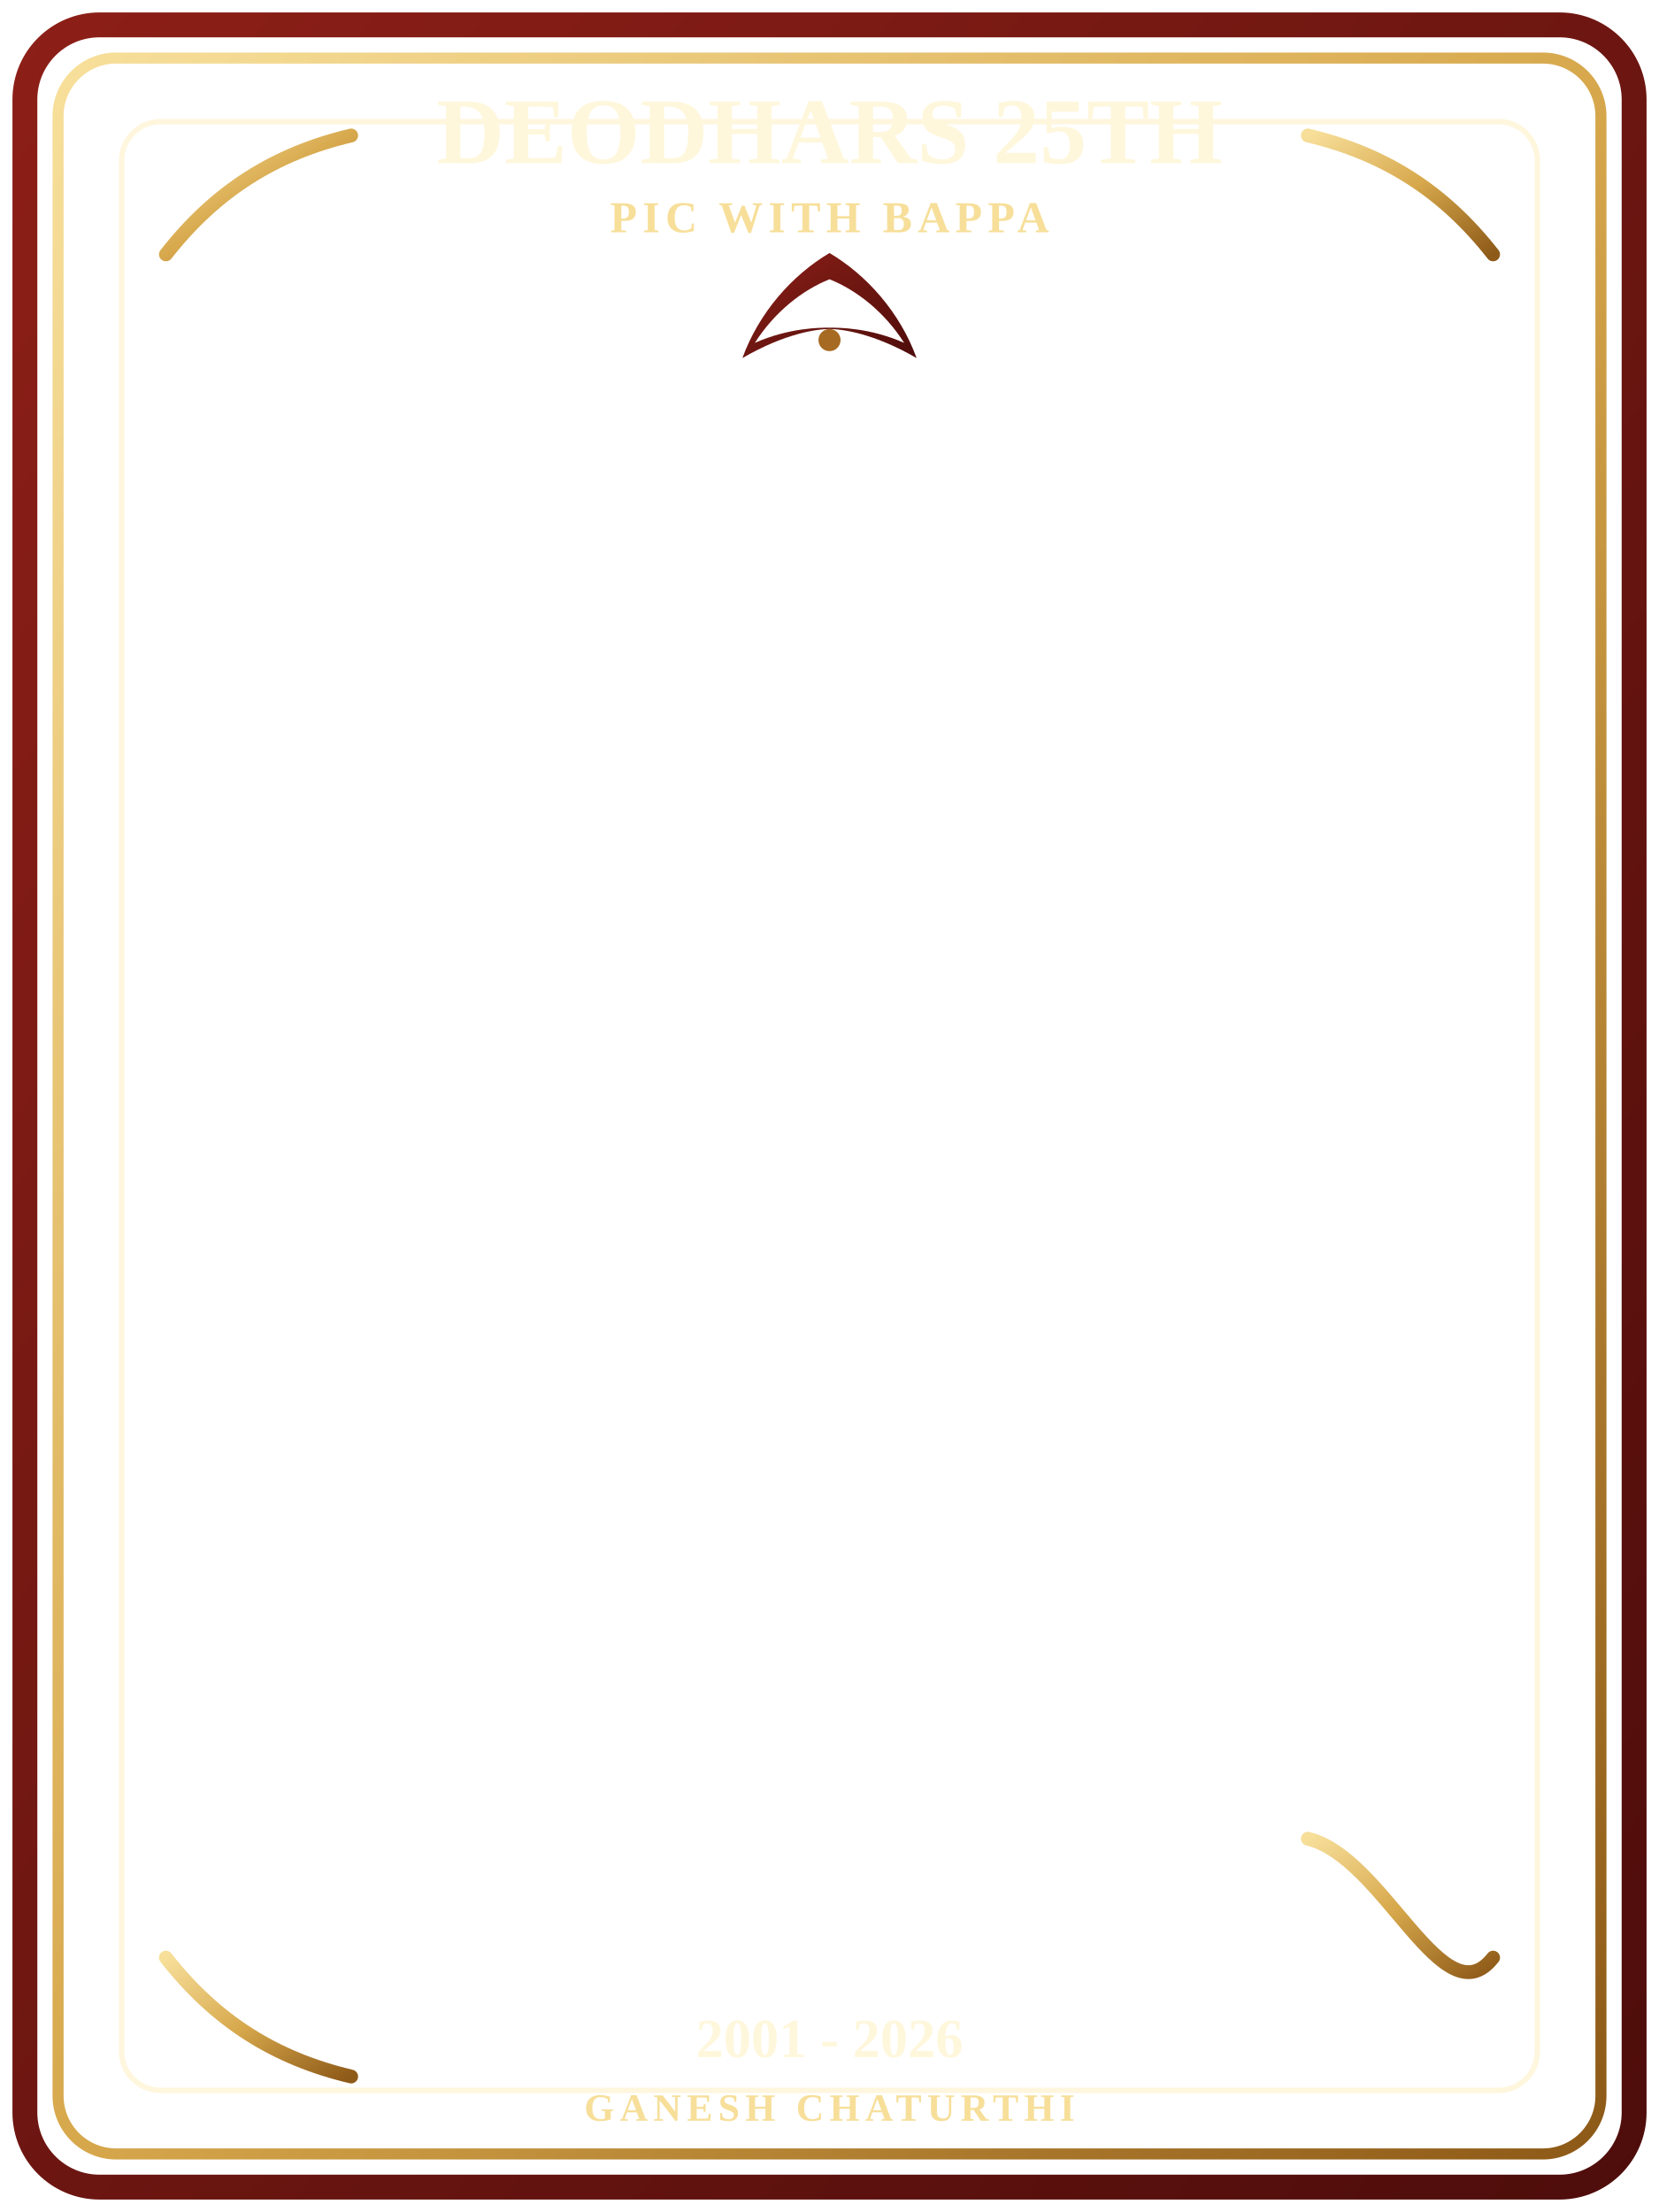
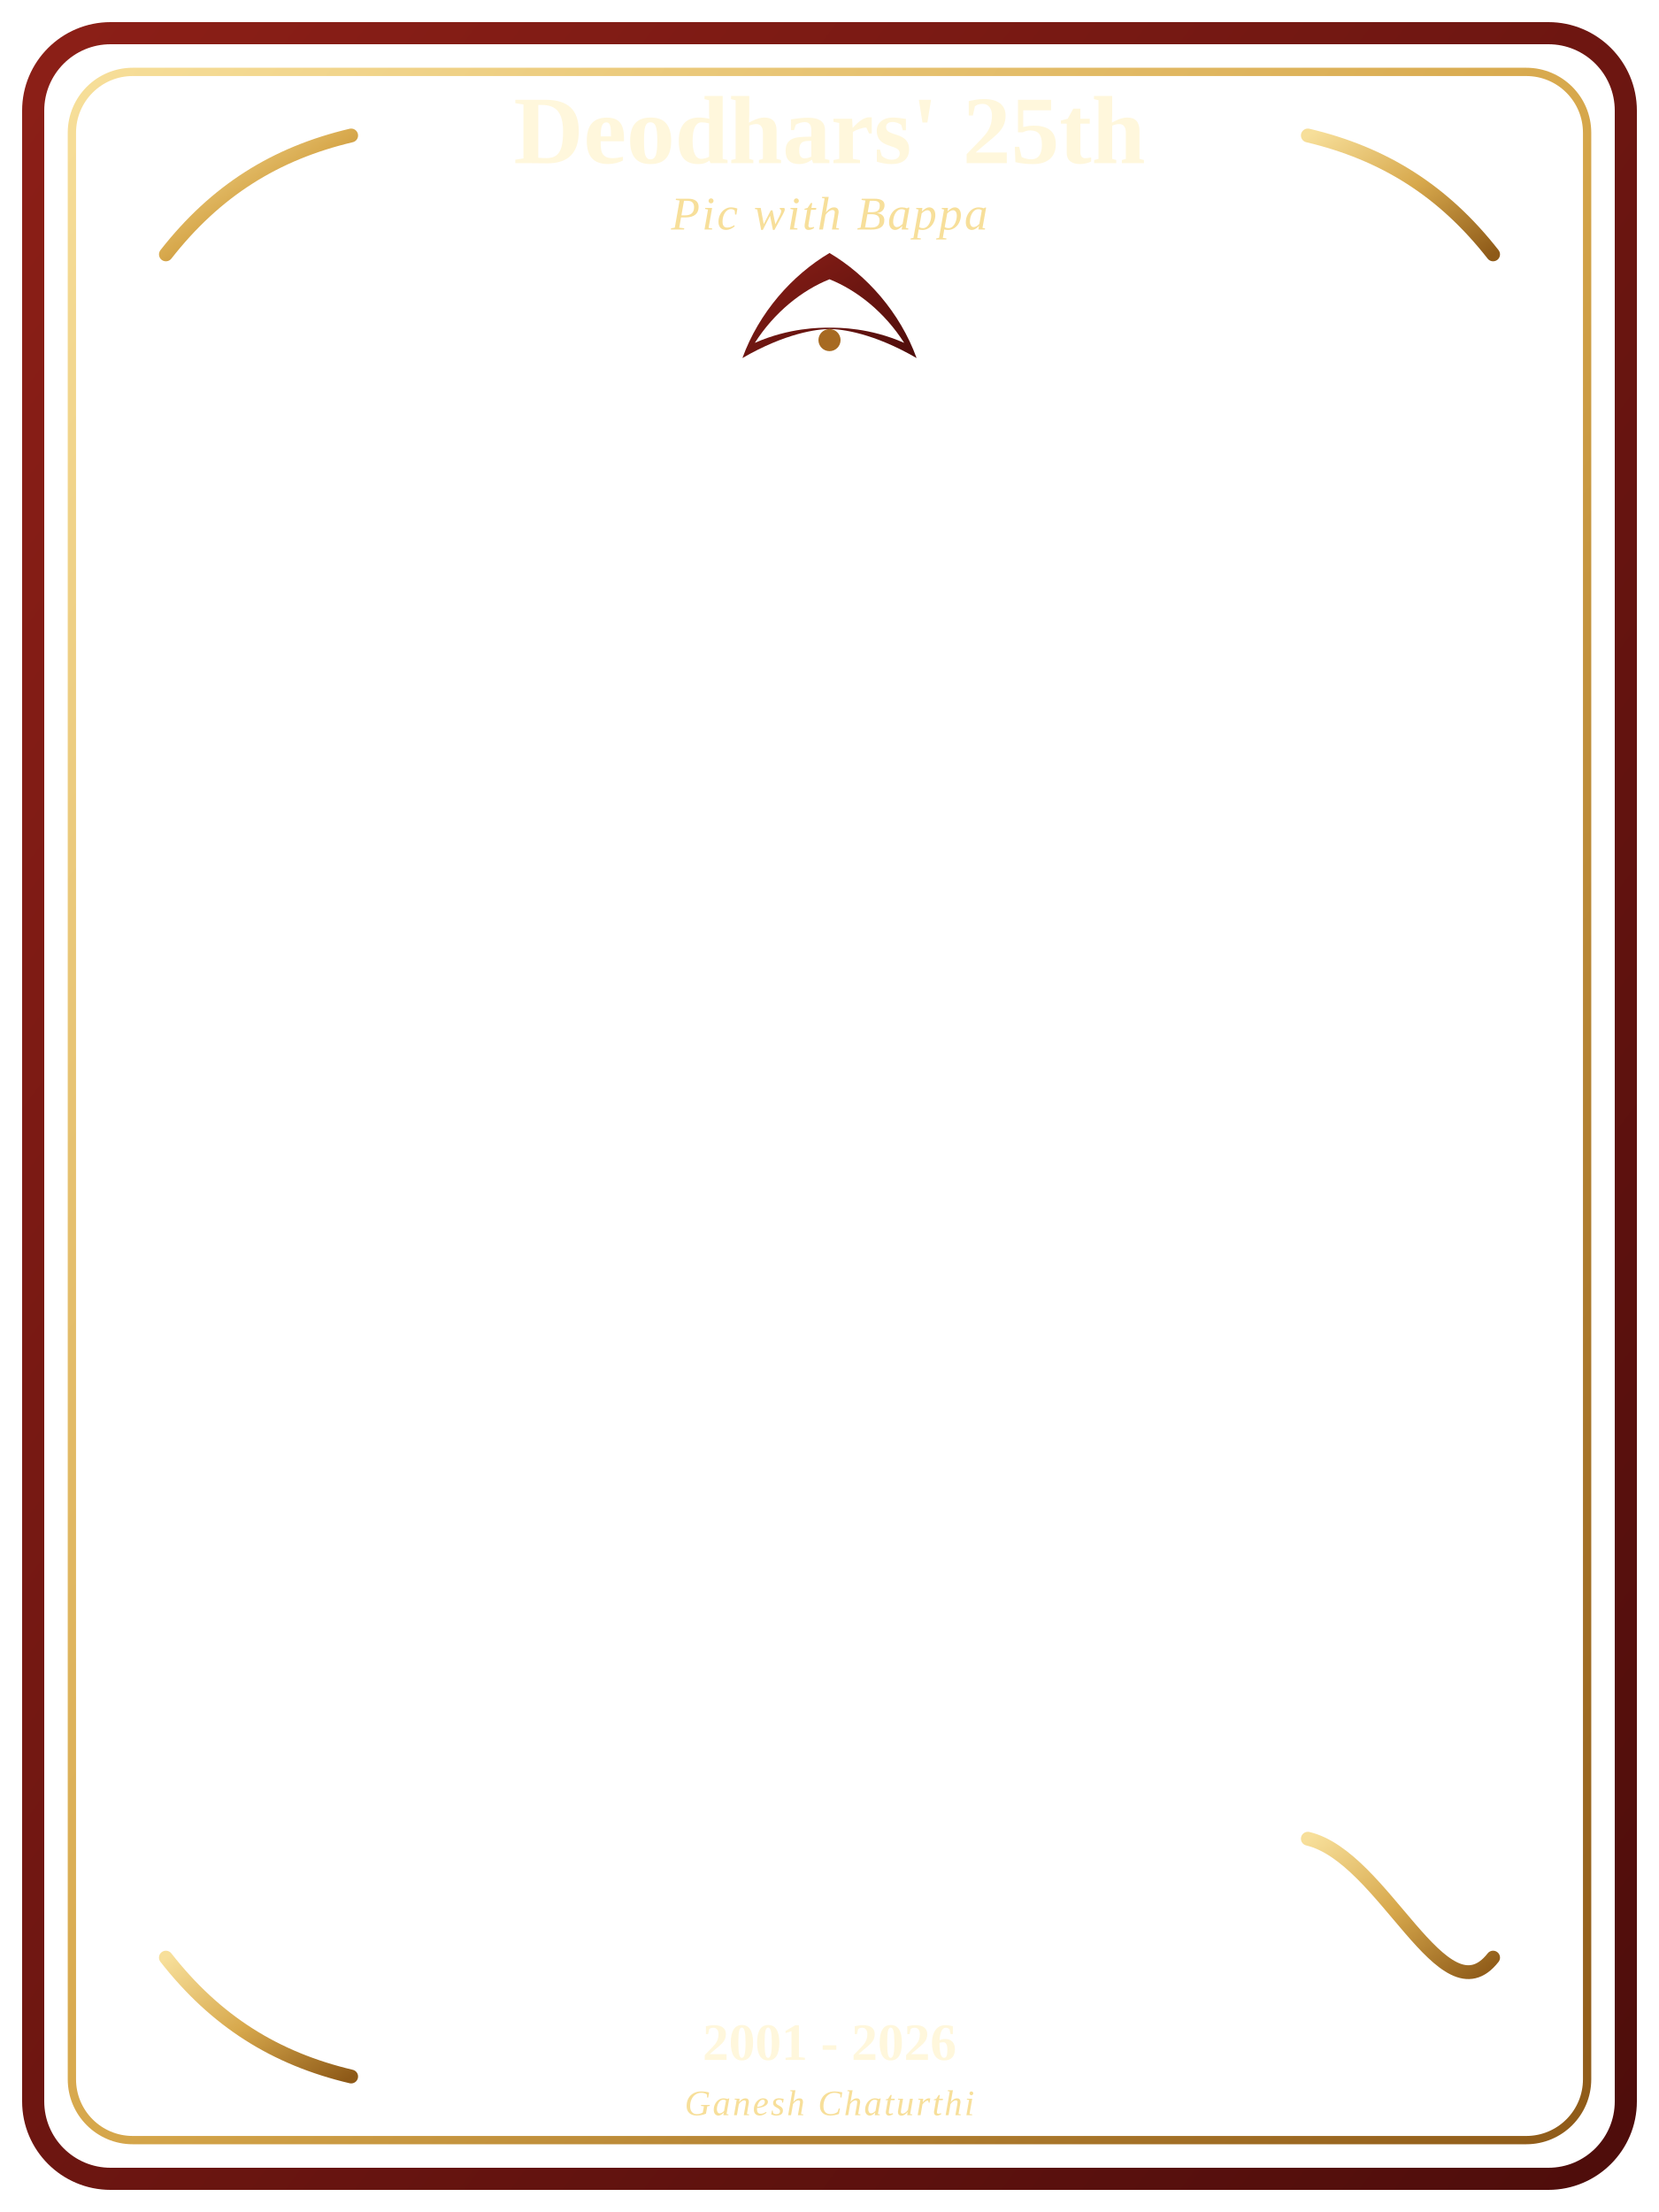
<svg xmlns="http://www.w3.org/2000/svg" viewBox="0 0 1200 1600">
  <defs>
    <linearGradient id="gold" x1="0" x2="1" y1="0" y2="1">
      <stop offset="0%" stop-color="#f7df9a" />
      <stop offset="50%" stop-color="#d7a84c" />
      <stop offset="100%" stop-color="#8e5a18" />
    </linearGradient>
    <linearGradient id="maroon" x1="0" x2="1" y1="0" y2="1">
      <stop offset="0%" stop-color="#8c1f17" />
      <stop offset="100%" stop-color="#4e0d0b" />
    </linearGradient>
  </defs>
-   <rect x="18" y="18" width="1164" height="1564" rx="54" fill="none" stroke="url(#maroon)" stroke-width="18" />
-   <rect x="42" y="42" width="1116" height="1516" rx="42" fill="none" stroke="url(#gold)" stroke-width="8" />
-   <rect x="88" y="88" width="1024" height="1424" rx="28" fill="none" stroke="#fff4d6" stroke-opacity=".82" stroke-width="4" />
+   <rect x="24" y="24" width="1152" height="1552" rx="56" fill="none" stroke="url(#maroon)" stroke-width="16" />
+   <rect x="52" y="52" width="1096" height="1496" rx="44" fill="none" stroke="url(#gold)" stroke-width="6" />
  <g fill="none" stroke="url(#gold)" stroke-width="10" stroke-linecap="round">
    <path d="M120 184c36-46 79-73 134-86" />
    <path d="M1080 184c-36-46-79-73-134-86" />
    <path d="M120 1416c36 46 79 73 134 86" />
    <path d="M1080 1416c-36 46-79-73-134-86" />
  </g>
-   <text x="600" y="118" text-anchor="middle" font-size="68" font-family="Georgia, 'Times New Roman', serif" fill="#fff7dc" font-weight="700">DEODHARS 25TH</text>
-   <text x="600" y="168" text-anchor="middle" font-size="32" font-family="Georgia, 'Times New Roman', serif" fill="#f7df9a" font-weight="700" letter-spacing="4">PIC WITH BAPPA</text>
-   <text x="600" y="1488" text-anchor="middle" font-size="40" font-family="Georgia, 'Times New Roman', serif" fill="#fff7dc" font-weight="700">2001 - 2026</text>
-   <text x="600" y="1534" text-anchor="middle" font-size="28" font-family="Georgia, 'Times New Roman', serif" fill="#f7df9a" font-weight="700" letter-spacing="4">GANESH CHATURTHI</text>
+   <text x="600" y="118" text-anchor="middle" font-size="70" font-family="Georgia, 'Times New Roman', serif" fill="#fff7dc" font-weight="700">Deodhars' 25th</text>
+   <text x="600" y="166" text-anchor="middle" font-size="34" font-family="Georgia, 'Times New Roman', serif" font-style="italic" fill="#f7df9a" letter-spacing="1.5">Pic with Bappa</text>
+   <text x="600" y="1490" text-anchor="middle" font-size="38" font-family="Georgia, 'Times New Roman', serif" fill="#fff7dc" font-weight="700">2001 - 2026</text>
+   <text x="600" y="1530" text-anchor="middle" font-size="26" font-family="Georgia, 'Times New Roman', serif" font-style="italic" fill="#f7df9a" letter-spacing="1.5">Ganesh Chaturthi</text>
  <g transform="translate(600 228)">
    <path d="M0-26c20 8 40 24 54 46-25-11-47-11-54-11-7 0-29 0-54 11 14-22 34-38 54-46zm0-19c-27 16-51 43-63 76 31-18 54-21 63-21s32 3 63 21c-12-33-36-60-63-76z" fill="url(#maroon)" />
    <circle cx="0" cy="18" r="8" fill="#a76a22" />
  </g>
</svg>
